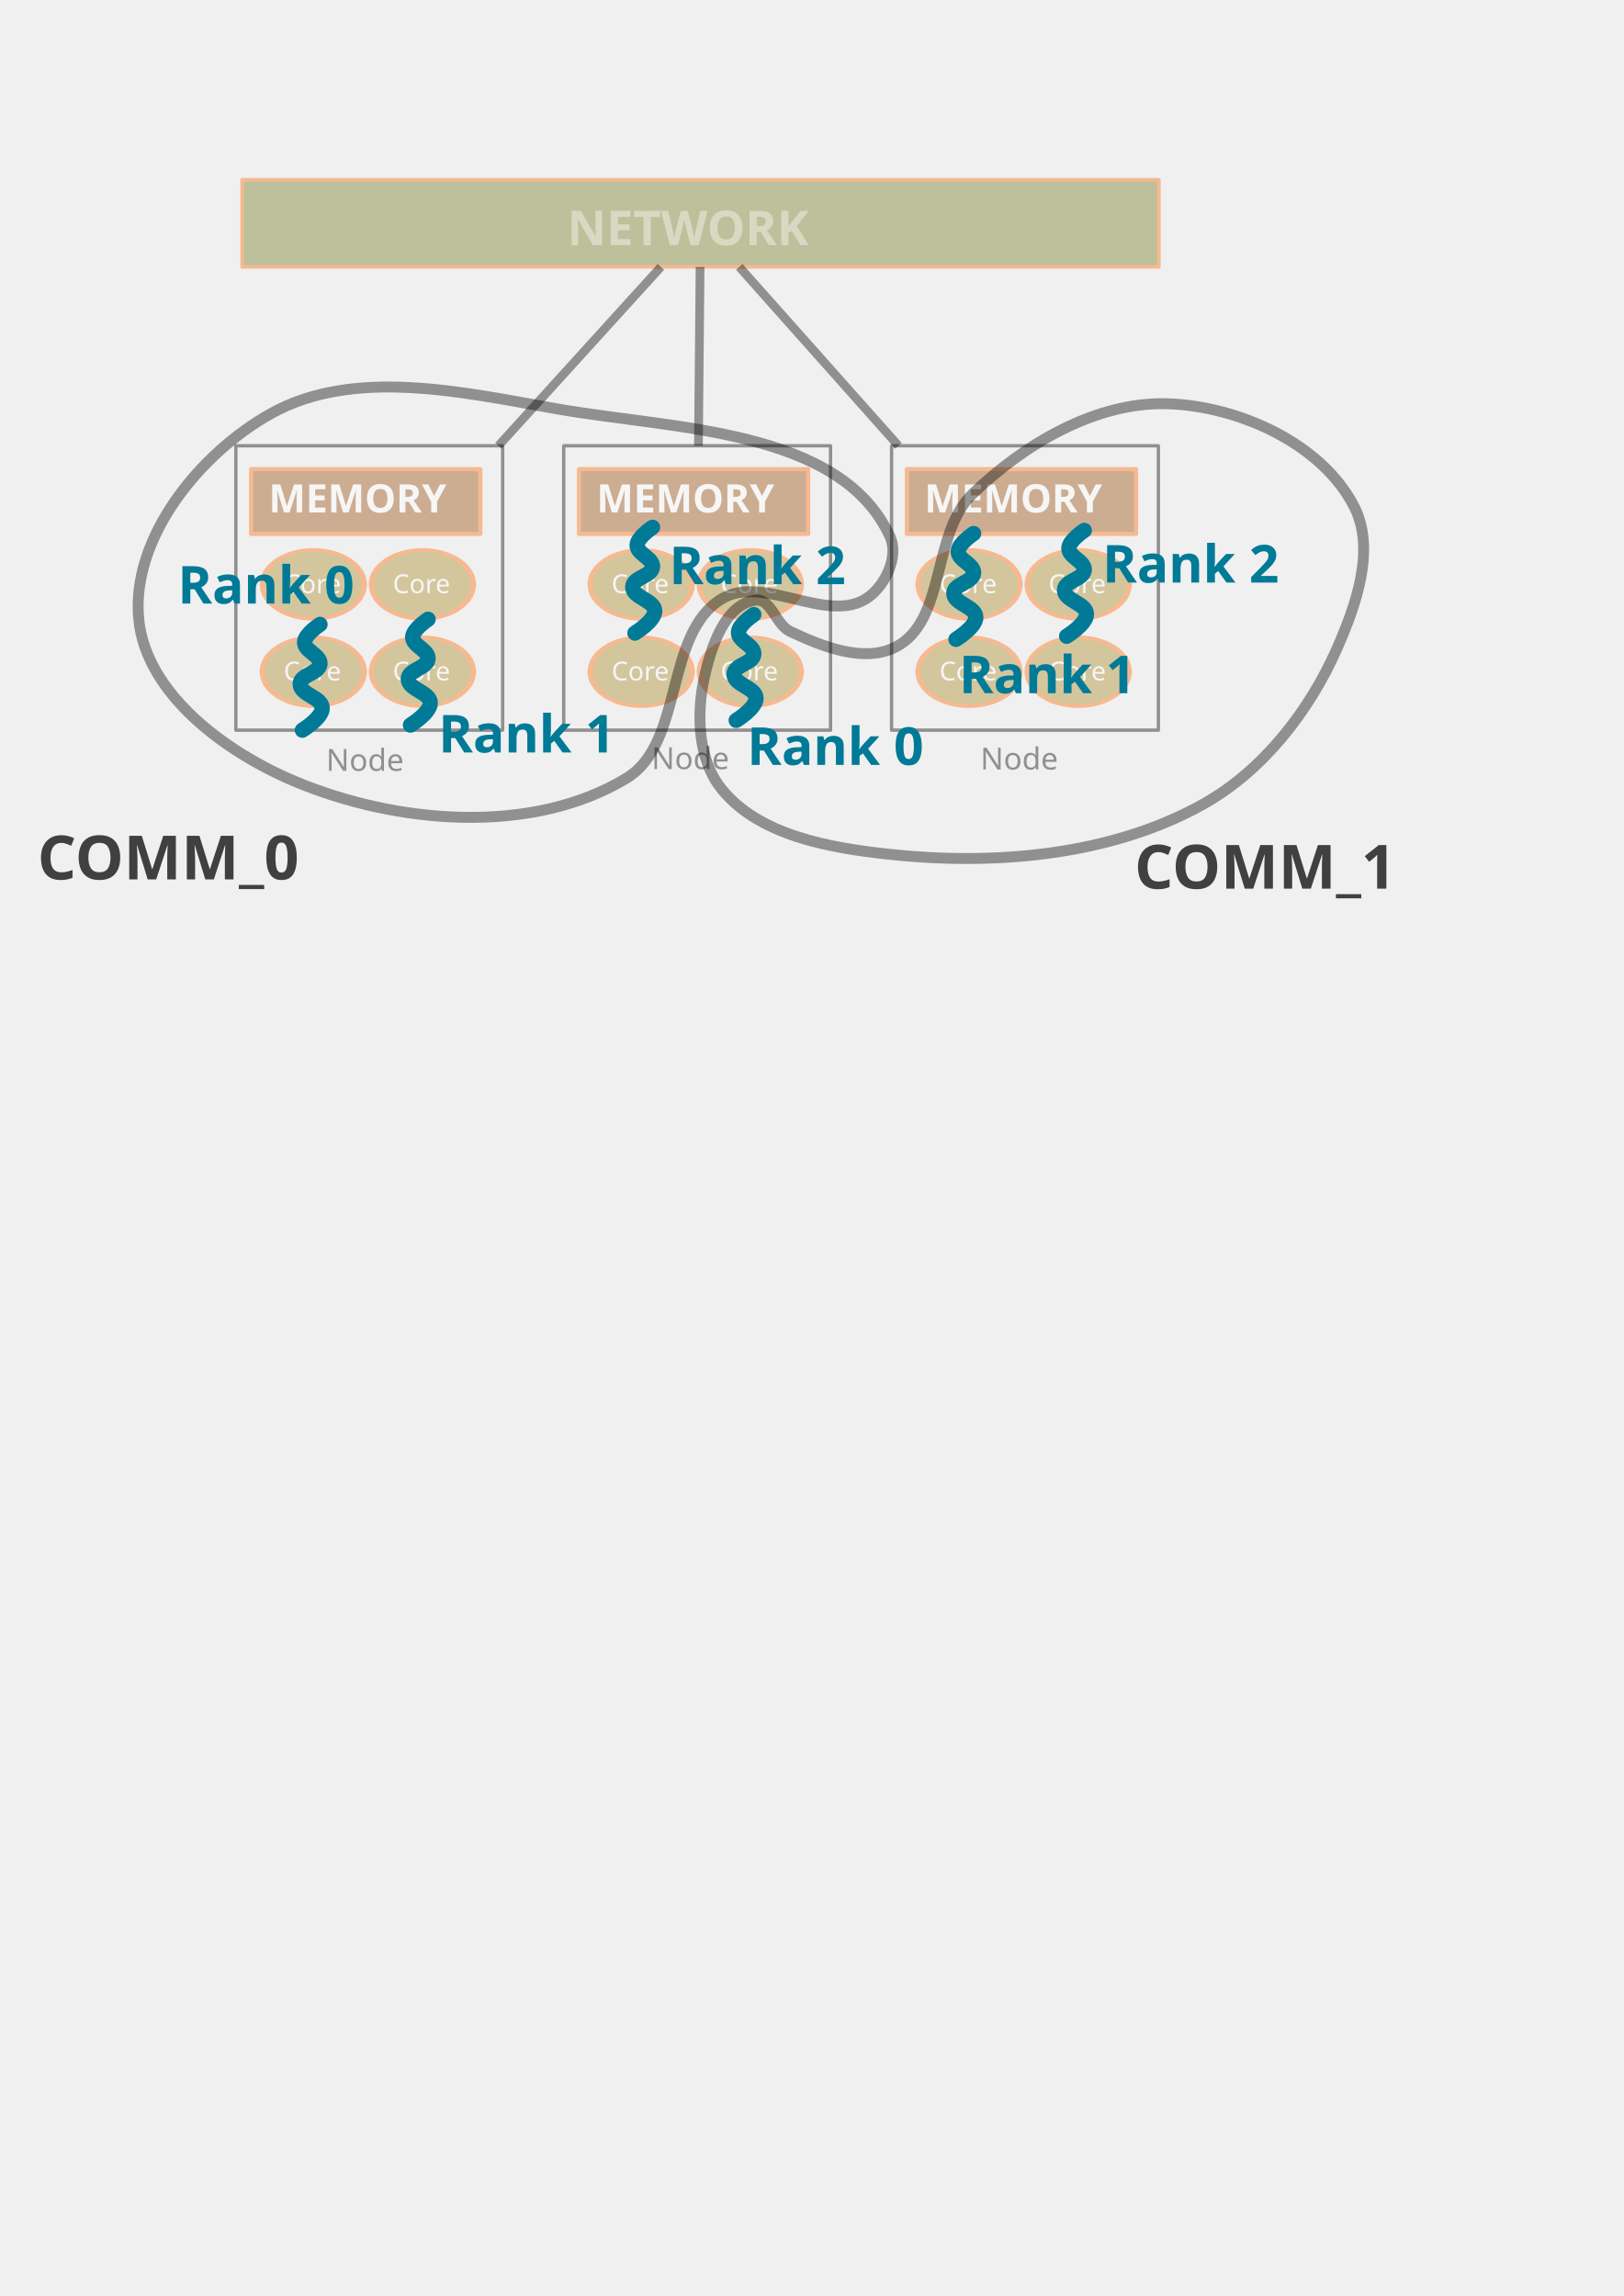
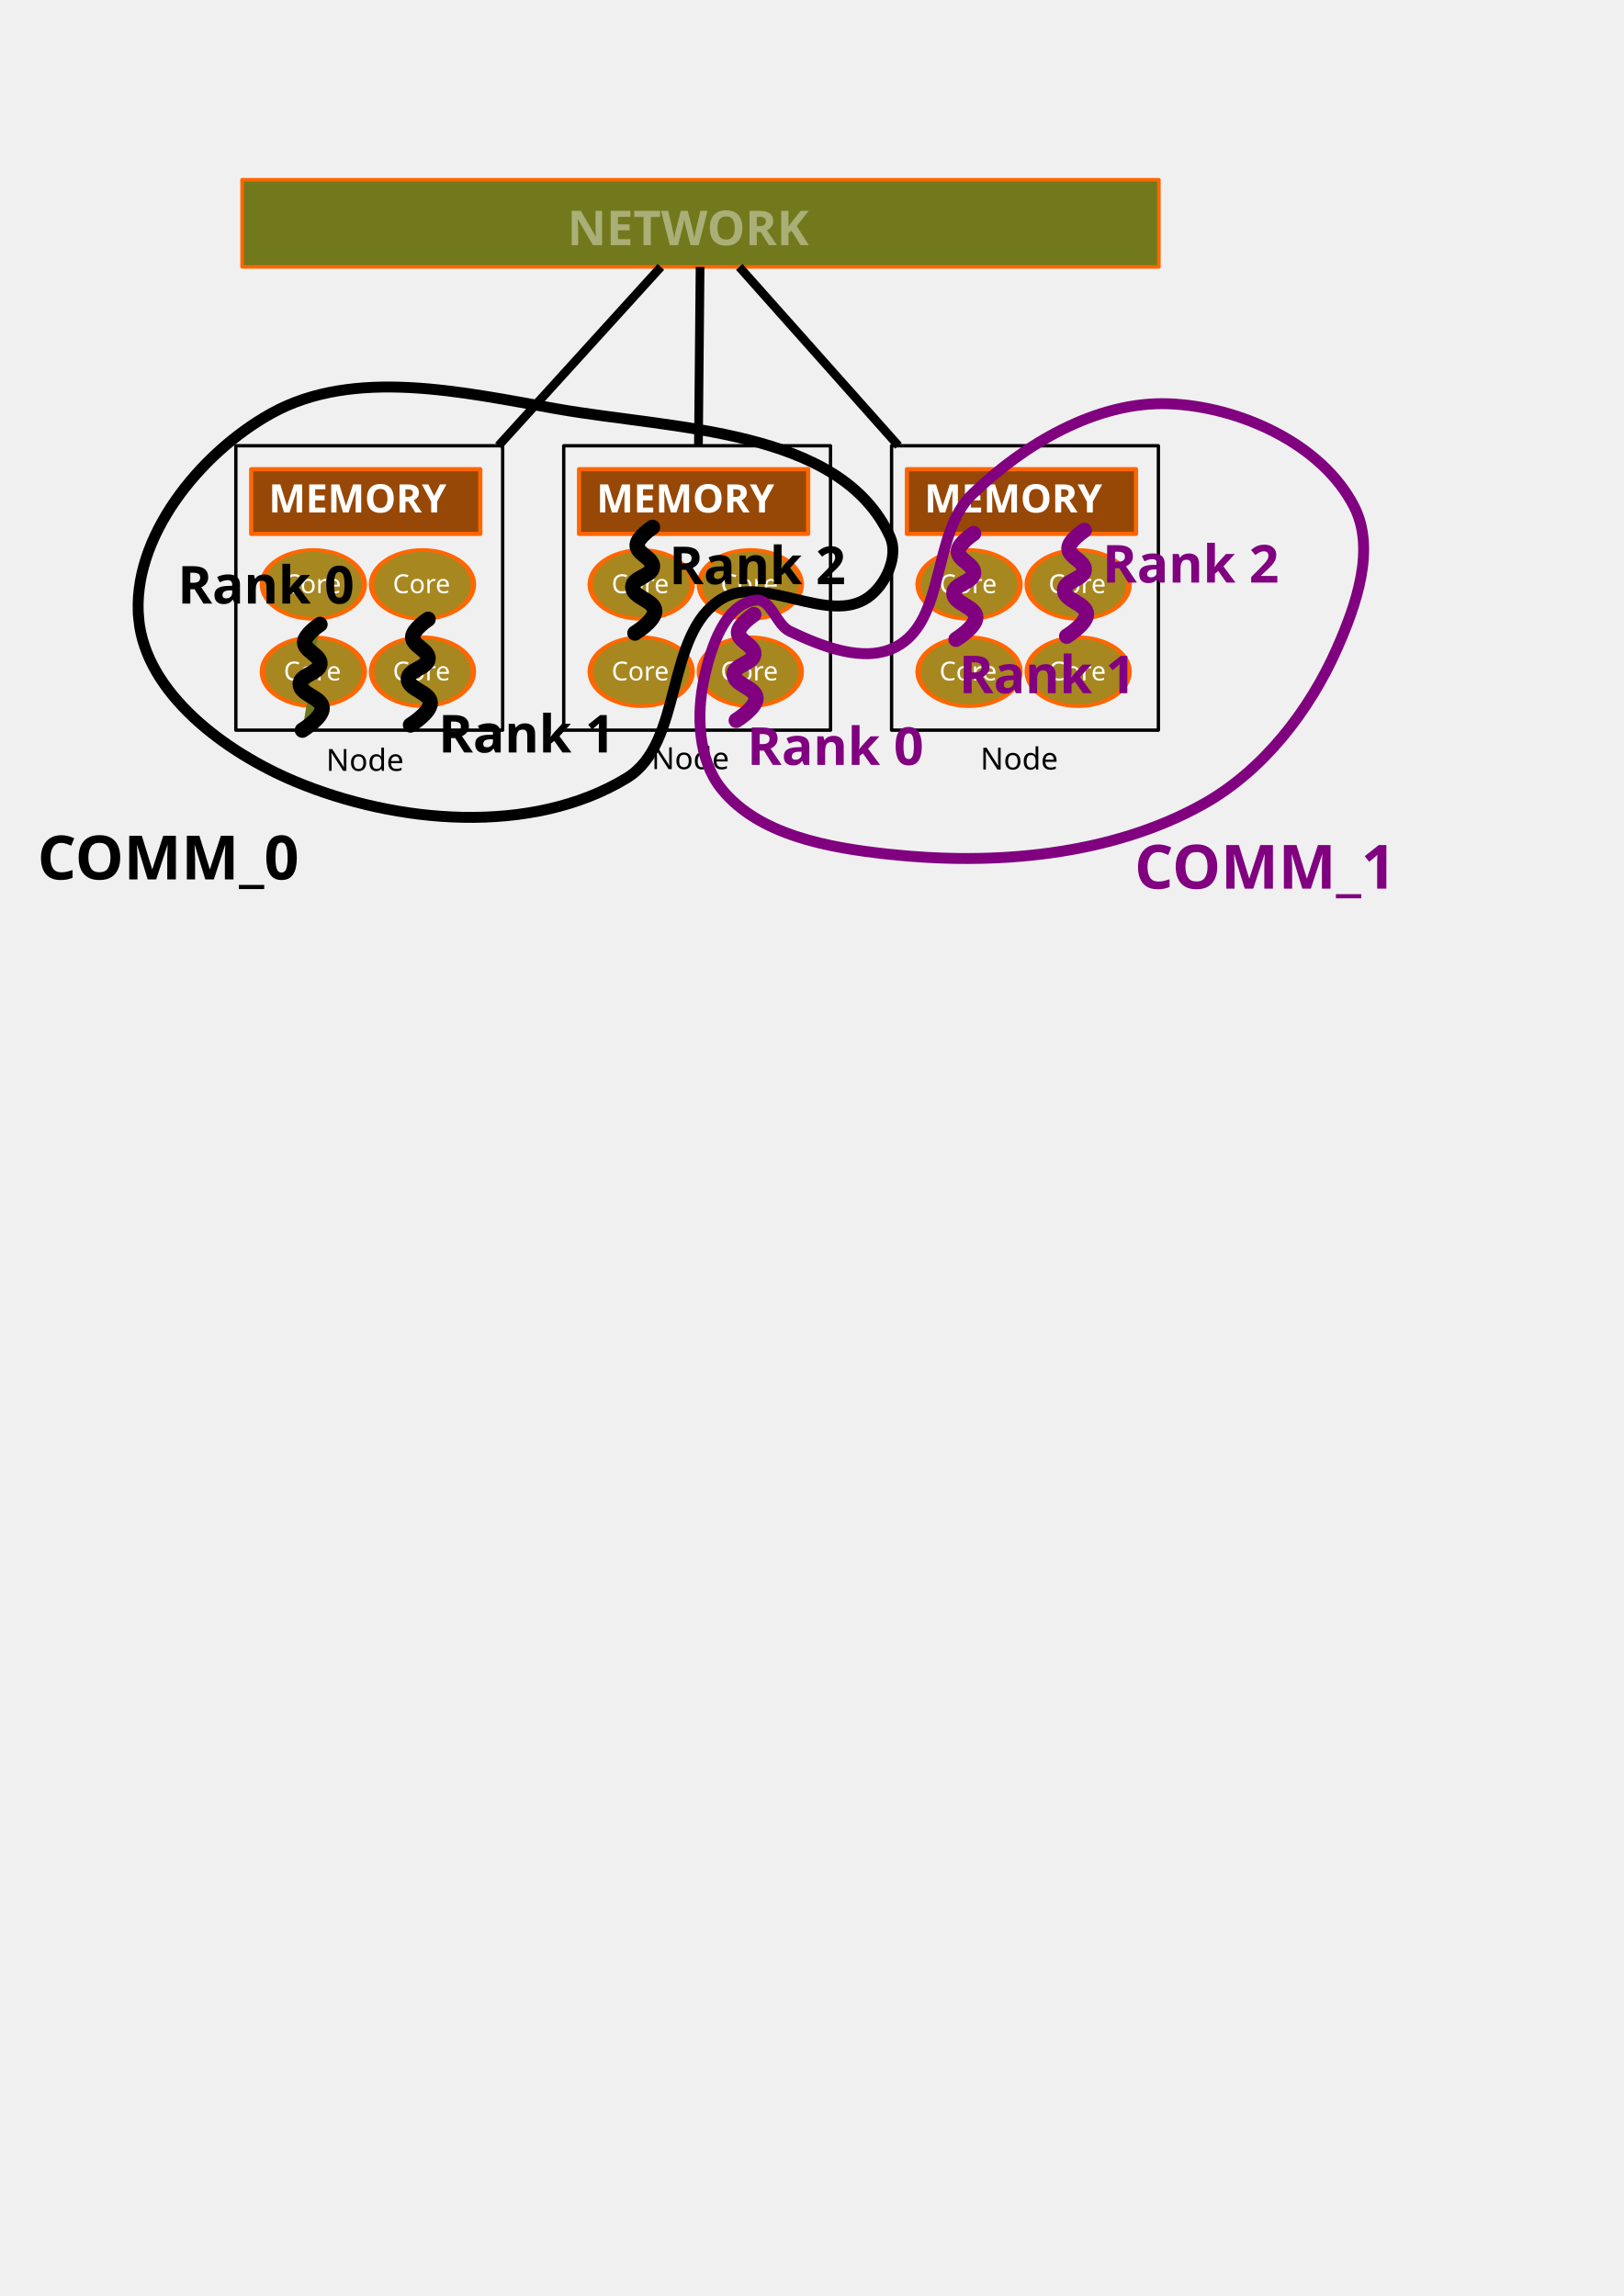
<svg xmlns="http://www.w3.org/2000/svg" width="744.094" height="1052.362" id="svg2" version="1.1">
  <defs id="defs4" />
  <g id="layer1">
-     <rect style="fill:#72791c;fill-opacity:1;fill-rule:evenodd;stroke:#ff6600;stroke-width:1.608;stroke-linecap:round;stroke-linejoin:round;stroke-miterlimit:4;stroke-opacity:1;stroke-dasharray:none;stroke-dashoffset:0;opacity:0.4" id="rect2987" width="420.165" height="39.962" x="110.928" y="82.381" />
+     <rect style="fill:#72791c;fill-opacity:1;fill-rule:evenodd;stroke:#ff6600;stroke-width:1.608;stroke-linecap:round;stroke-linejoin:round;stroke-miterlimit:4;stroke-opacity:1;stroke-dasharray:none;stroke-dashoffset:0;opacity:1" id="rect2987" width="420.165" height="39.962" x="110.928" y="82.381" />
    <text xml:space="preserve" style="font-size:22px;font-style:normal;font-weight:bold;line-height:125%;letter-spacing:0px;word-spacing:0px;fill:#ffffff;fill-opacity:1;stroke:none;font-family:Sans;-inkscape-font-specification:Sans Bold;opacity:0.4" x="260" y="112.362" id="text2989">
      <tspan id="tspan2991" x="260" y="112.362">NETWORK</tspan>
    </text>
-     <g id="g3953" transform="translate(0,-0.5050659)" style="opacity:0.4">
+     <g id="g3953" transform="translate(0,-0.5050659)" style="opacity:1">
      <rect y="215.564" x="115.1" height="29.658" width="105.013" id="rect2993" style="fill:#974806;fill-opacity:1;fill-rule:evenodd;stroke:#ff6600;stroke-width:1.912;stroke-linecap:round;stroke-linejoin:round;stroke-miterlimit:4;stroke-opacity:1;stroke-dasharray:none;stroke-dashoffset:0" />
      <text id="text2995" y="235.393" x="123.112" style="font-size:18px;font-style:normal;font-weight:bold;line-height:125%;letter-spacing:0px;word-spacing:0px;fill:#ffffff;fill-opacity:1;stroke:none;font-family:Sans;-inkscape-font-specification:Sans Bold" xml:space="preserve">
        <tspan y="235.393" x="123.112" id="tspan2997">MEMORY</tspan>
      </text>
      <g transform="translate(0,-40)" id="g3005">
        <path style="fill:#a78720;fill-opacity:1;fill-rule:evenodd;stroke:#ff6600;stroke-width:1.57;stroke-linecap:round;stroke-linejoin:round;stroke-miterlimit:4;stroke-opacity:1;stroke-dasharray:none;stroke-dashoffset:0" id="path2999" d="m 150,307.362 c 0,8.284 -6.716,15 -15,15 -8.284,0 -15,-6.716 -15,-15 0,-8.284 6.716,-15 15,-15 8.284,0 15,6.716 15,15 z" transform="matrix(1.557738,0,0,1.052662,-66.70839,-15.17619)" />
        <text xml:space="preserve" style="font-size:12px;font-style:normal;font-weight:normal;line-height:125%;letter-spacing:0px;word-spacing:0px;fill:#ffffff;fill-opacity:1;stroke:none;font-family:Sans" x="130" y="312.362" id="text3001">
          <tspan id="tspan3003" x="130" y="312.362">Core</tspan>
        </text>
      </g>
      <g transform="translate(50,-40)" id="g3005-2">
        <path style="fill:#a78720;fill-opacity:1;fill-rule:evenodd;stroke:#ff6600;stroke-width:1.57;stroke-linecap:round;stroke-linejoin:round;stroke-miterlimit:4;stroke-opacity:1;stroke-dasharray:none;stroke-dashoffset:0" id="path2999-6" d="m 150,307.362 c 0,8.284 -6.716,15 -15,15 -8.284,0 -15,-6.716 -15,-15 0,-8.284 6.716,-15 15,-15 8.284,0 15,6.716 15,15 z" transform="matrix(1.557738,0,0,1.052662,-66.70839,-15.17619)" />
        <text xml:space="preserve" style="font-size:12px;font-style:normal;font-weight:normal;line-height:125%;letter-spacing:0px;word-spacing:0px;fill:#ffffff;fill-opacity:1;stroke:none;font-family:Sans" x="130" y="312.362" id="text3001-8">
          <tspan id="tspan3003-0" x="130" y="312.362">Core</tspan>
        </text>
      </g>
      <g id="g3005-1">
        <path style="fill:#a78720;fill-opacity:1;fill-rule:evenodd;stroke:#ff6600;stroke-width:1.57;stroke-linecap:round;stroke-linejoin:round;stroke-miterlimit:4;stroke-opacity:1;stroke-dasharray:none;stroke-dashoffset:0" id="path2999-8" d="m 150,307.362 c 0,8.284 -6.716,15 -15,15 -8.284,0 -15,-6.716 -15,-15 0,-8.284 6.716,-15 15,-15 8.284,0 15,6.716 15,15 z" transform="matrix(1.557738,0,0,1.052662,-66.70839,-15.17619)" />
        <text xml:space="preserve" style="font-size:12px;font-style:normal;font-weight:normal;line-height:125%;letter-spacing:0px;word-spacing:0px;fill:#ffffff;fill-opacity:1;stroke:none;font-family:Sans" x="130" y="312.362" id="text3001-2">
          <tspan id="tspan3003-03" x="130" y="312.362">Core</tspan>
        </text>
      </g>
      <g transform="translate(50,0)" id="g3005-3">
        <path style="fill:#a78720;fill-opacity:1;fill-rule:evenodd;stroke:#ff6600;stroke-width:1.57;stroke-linecap:round;stroke-linejoin:round;stroke-miterlimit:4;stroke-opacity:1;stroke-dasharray:none;stroke-dashoffset:0" id="path2999-5" d="m 150,307.362 c 0,8.284 -6.716,15 -15,15 -8.284,0 -15,-6.716 -15,-15 0,-8.284 6.716,-15 15,-15 8.284,0 15,6.716 15,15 z" transform="matrix(1.557738,0,0,1.052662,-66.70839,-15.17619)" />
        <text xml:space="preserve" style="font-size:12px;font-style:normal;font-weight:normal;line-height:125%;letter-spacing:0px;word-spacing:0px;fill:#ffffff;fill-opacity:1;stroke:none;font-family:Sans" x="130" y="312.362" id="text3001-7">
          <tspan id="tspan3003-3" x="130" y="312.362">Core</tspan>
        </text>
      </g>
      <rect y="204.824" x="108.086" height="130.35" width="122.269" id="rect3063" style="fill:none;stroke:#000000;stroke-width:1.53;stroke-linecap:round;stroke-linejoin:round;stroke-miterlimit:4;stroke-opacity:1;stroke-dasharray:none;stroke-dashoffset:0" />
    </g>
-     <g id="g3975" transform="translate(-1.757629,0)" style="opacity:0.4">
+     <g id="g3975" transform="translate(-1.757629,0)" style="opacity:1">
      <rect y="215.059" x="267.108" height="29.658" width="105.013" id="rect2993-2" style="fill:#974806;fill-opacity:1;fill-rule:evenodd;stroke:#ff6600;stroke-width:1.912;stroke-linecap:round;stroke-linejoin:round;stroke-miterlimit:4;stroke-opacity:1;stroke-dasharray:none;stroke-dashoffset:0" />
      <text id="text2995-7" y="234.888" x="275.119" style="font-size:18px;font-style:normal;font-weight:bold;line-height:125%;letter-spacing:0px;word-spacing:0px;fill:#ffffff;fill-opacity:1;stroke:none;font-family:Sans;-inkscape-font-specification:Sans Bold" xml:space="preserve">
        <tspan y="234.888" x="275.119" id="tspan2997-1">MEMORY</tspan>
      </text>
      <g transform="translate(152.0077,-40.50508)" id="g3005-18">
        <path style="fill:#a78720;fill-opacity:1;fill-rule:evenodd;stroke:#ff6600;stroke-width:1.57;stroke-linecap:round;stroke-linejoin:round;stroke-miterlimit:4;stroke-opacity:1;stroke-dasharray:none;stroke-dashoffset:0" id="path2999-3" d="m 150,307.362 c 0,8.284 -6.716,15 -15,15 -8.284,0 -15,-6.716 -15,-15 0,-8.284 6.716,-15 15,-15 8.284,0 15,6.716 15,15 z" transform="matrix(1.557738,0,0,1.052662,-66.70839,-15.17619)" />
        <text xml:space="preserve" style="font-size:12px;font-style:normal;font-weight:normal;line-height:125%;letter-spacing:0px;word-spacing:0px;fill:#ffffff;fill-opacity:1;stroke:none;font-family:Sans" x="130" y="312.362" id="text3001-6">
          <tspan id="tspan3003-1" x="130" y="312.362">Core</tspan>
        </text>
      </g>
      <g transform="translate(202.0077,-40.50508)" id="g3005-2-3">
        <path style="fill:#a78720;fill-opacity:1;fill-rule:evenodd;stroke:#ff6600;stroke-width:1.57;stroke-linecap:round;stroke-linejoin:round;stroke-miterlimit:4;stroke-opacity:1;stroke-dasharray:none;stroke-dashoffset:0" id="path2999-6-2" d="m 150,307.362 c 0,8.284 -6.716,15 -15,15 -8.284,0 -15,-6.716 -15,-15 0,-8.284 6.716,-15 15,-15 8.284,0 15,6.716 15,15 z" transform="matrix(1.557738,0,0,1.052662,-66.70839,-15.17619)" />
        <text xml:space="preserve" style="font-size:12px;font-style:normal;font-weight:normal;line-height:125%;letter-spacing:0px;word-spacing:0px;fill:#ffffff;fill-opacity:1;stroke:none;font-family:Sans" x="130" y="312.362" id="text3001-8-0">
          <tspan id="tspan3003-0-9" x="130" y="312.362">Core</tspan>
        </text>
      </g>
      <g id="g3005-1-0" transform="translate(152.0077,-0.5050803)">
        <path style="fill:#a78720;fill-opacity:1;fill-rule:evenodd;stroke:#ff6600;stroke-width:1.57;stroke-linecap:round;stroke-linejoin:round;stroke-miterlimit:4;stroke-opacity:1;stroke-dasharray:none;stroke-dashoffset:0" id="path2999-8-0" d="m 150,307.362 c 0,8.284 -6.716,15 -15,15 -8.284,0 -15,-6.716 -15,-15 0,-8.284 6.716,-15 15,-15 8.284,0 15,6.716 15,15 z" transform="matrix(1.557738,0,0,1.052662,-66.70839,-15.17619)" />
        <text xml:space="preserve" style="font-size:12px;font-style:normal;font-weight:normal;line-height:125%;letter-spacing:0px;word-spacing:0px;fill:#ffffff;fill-opacity:1;stroke:none;font-family:Sans" x="130" y="312.362" id="text3001-2-1">
          <tspan id="tspan3003-03-2" x="130" y="312.362">Core</tspan>
        </text>
      </g>
      <g transform="translate(202.0077,-0.5050803)" id="g3005-3-5">
        <path style="fill:#a78720;fill-opacity:1;fill-rule:evenodd;stroke:#ff6600;stroke-width:1.57;stroke-linecap:round;stroke-linejoin:round;stroke-miterlimit:4;stroke-opacity:1;stroke-dasharray:none;stroke-dashoffset:0" id="path2999-5-5" d="m 150,307.362 c 0,8.284 -6.716,15 -15,15 -8.284,0 -15,-6.716 -15,-15 0,-8.284 6.716,-15 15,-15 8.284,0 15,6.716 15,15 z" transform="matrix(1.557738,0,0,1.052662,-66.70839,-15.17619)" />
        <text xml:space="preserve" style="font-size:12px;font-style:normal;font-weight:normal;line-height:125%;letter-spacing:0px;word-spacing:0px;fill:#ffffff;fill-opacity:1;stroke:none;font-family:Sans" x="130" y="312.362" id="text3001-7-4">
          <tspan id="tspan3003-3-1" x="130" y="312.362">Core</tspan>
        </text>
      </g>
      <rect y="204.319" x="260.094" height="130.35" width="122.269" id="rect3063-5" style="fill:none;stroke:#000000;stroke-width:1.53;stroke-linecap:round;stroke-linejoin:round;stroke-miterlimit:4;stroke-opacity:1;stroke-dasharray:none;stroke-dashoffset:0" />
    </g>
-     <g id="g3997" transform="translate(0,-1.010132)" style="opacity:0.4">
+     <g id="g3997" transform="translate(0,-1.010132)" style="opacity:1">
      <rect y="216.069" x="415.6" height="29.658" width="105.013" id="rect2993-6" style="fill:#974806;fill-opacity:1;fill-rule:evenodd;stroke:#ff6600;stroke-width:1.912;stroke-linecap:round;stroke-linejoin:round;stroke-miterlimit:4;stroke-opacity:1;stroke-dasharray:none;stroke-dashoffset:0" />
      <text id="text2995-3" y="235.898" x="423.612" style="font-size:18px;font-style:normal;font-weight:bold;line-height:125%;letter-spacing:0px;word-spacing:0px;fill:#ffffff;fill-opacity:1;stroke:none;font-family:Sans;-inkscape-font-specification:Sans Bold" xml:space="preserve">
        <tspan y="235.898" x="423.612" id="tspan2997-4">MEMORY</tspan>
      </text>
      <g transform="translate(300.5001,-39.49493)" id="g3005-8">
        <path style="fill:#a78720;fill-opacity:1;fill-rule:evenodd;stroke:#ff6600;stroke-width:1.57;stroke-linecap:round;stroke-linejoin:round;stroke-miterlimit:4;stroke-opacity:1;stroke-dasharray:none;stroke-dashoffset:0" id="path2999-59" d="m 150,307.362 c 0,8.284 -6.716,15 -15,15 -8.284,0 -15,-6.716 -15,-15 0,-8.284 6.716,-15 15,-15 8.284,0 15,6.716 15,15 z" transform="matrix(1.557738,0,0,1.052662,-66.70839,-15.17619)" />
        <text xml:space="preserve" style="font-size:12px;font-style:normal;font-weight:normal;line-height:125%;letter-spacing:0px;word-spacing:0px;fill:#ffffff;fill-opacity:1;stroke:none;font-family:Sans" x="130" y="312.362" id="text3001-4">
          <tspan id="tspan3003-2" x="130" y="312.362">Core</tspan>
        </text>
      </g>
      <g transform="translate(350.5001,-39.49493)" id="g3005-2-7">
        <path style="fill:#a78720;fill-opacity:1;fill-rule:evenodd;stroke:#ff6600;stroke-width:1.57;stroke-linecap:round;stroke-linejoin:round;stroke-miterlimit:4;stroke-opacity:1;stroke-dasharray:none;stroke-dashoffset:0" id="path2999-6-7" d="m 150,307.362 c 0,8.284 -6.716,15 -15,15 -8.284,0 -15,-6.716 -15,-15 0,-8.284 6.716,-15 15,-15 8.284,0 15,6.716 15,15 z" transform="matrix(1.557738,0,0,1.052662,-66.70839,-15.17619)" />
        <text xml:space="preserve" style="font-size:12px;font-style:normal;font-weight:normal;line-height:125%;letter-spacing:0px;word-spacing:0px;fill:#ffffff;fill-opacity:1;stroke:none;font-family:Sans" x="130" y="312.362" id="text3001-8-4">
          <tspan id="tspan3003-0-6" x="130" y="312.362">Core</tspan>
        </text>
      </g>
      <g id="g3005-1-8" transform="translate(300.5001,0.5050749)">
        <path style="fill:#a78720;fill-opacity:1;fill-rule:evenodd;stroke:#ff6600;stroke-width:1.57;stroke-linecap:round;stroke-linejoin:round;stroke-miterlimit:4;stroke-opacity:1;stroke-dasharray:none;stroke-dashoffset:0" id="path2999-8-5" d="m 150,307.362 c 0,8.284 -6.716,15 -15,15 -8.284,0 -15,-6.716 -15,-15 0,-8.284 6.716,-15 15,-15 8.284,0 15,6.716 15,15 z" transform="matrix(1.557738,0,0,1.052662,-66.70839,-15.17619)" />
        <text xml:space="preserve" style="font-size:12px;font-style:normal;font-weight:normal;line-height:125%;letter-spacing:0px;word-spacing:0px;fill:#ffffff;fill-opacity:1;stroke:none;font-family:Sans" x="130" y="312.362" id="text3001-2-4">
          <tspan id="tspan3003-03-3" x="130" y="312.362">Core</tspan>
        </text>
      </g>
      <g transform="translate(350.5001,0.5050749)" id="g3005-3-3">
        <path style="fill:#a78720;fill-opacity:1;fill-rule:evenodd;stroke:#ff6600;stroke-width:1.57;stroke-linecap:round;stroke-linejoin:round;stroke-miterlimit:4;stroke-opacity:1;stroke-dasharray:none;stroke-dashoffset:0" id="path2999-5-8" d="m 150,307.362 c 0,8.284 -6.716,15 -15,15 -8.284,0 -15,-6.716 -15,-15 0,-8.284 6.716,-15 15,-15 8.284,0 15,6.716 15,15 z" transform="matrix(1.557738,0,0,1.052662,-66.70839,-15.17619)" />
        <text xml:space="preserve" style="font-size:12px;font-style:normal;font-weight:normal;line-height:125%;letter-spacing:0px;word-spacing:0px;fill:#ffffff;fill-opacity:1;stroke:none;font-family:Sans" x="130" y="312.362" id="text3001-7-6">
          <tspan id="tspan3003-3-5" x="130" y="312.362">Core</tspan>
        </text>
      </g>
      <rect y="205.329" x="408.586" height="130.35" width="122.269" id="rect3063-0" style="fill:none;stroke:#000000;stroke-width:1.53;stroke-linecap:round;stroke-linejoin:round;stroke-miterlimit:4;stroke-opacity:1;stroke-dasharray:none;stroke-dashoffset:0" />
    </g>
-     <path style="fill:none;stroke:#000000;stroke-width:4;stroke-linecap:butt;stroke-linejoin:miter;stroke-miterlimit:4;stroke-opacity:1;stroke-dasharray:none;opacity:0.4" d="m 228.413,204.319 74.451,-81.976" id="path4019" />
-     <path style="fill:none;stroke:#000000;stroke-width:4;stroke-linecap:butt;stroke-linejoin:miter;stroke-miterlimit:4;stroke-opacity:1;stroke-dasharray:none;opacity:0.4" d="m 320.071,204.319 0.755,-81.976" id="path4021" />
-     <path style="fill:#974806;stroke:#000000;stroke-width:4;stroke-linecap:butt;stroke-linejoin:miter;stroke-miterlimit:4;stroke-opacity:1;stroke-dasharray:none;opacity:0.4" d="M 411.729,204.319 338.789,122.343" id="path4023" />
-     <text xml:space="preserve" style="font-size:14px;font-style:normal;font-weight:normal;line-height:125%;letter-spacing:0px;word-spacing:0px;fill:#000000;fill-opacity:1;stroke:none;font-family:Sans;opacity:0.4" x="149.442" y="353.316" id="text4025">
+     <path style="opacity:1;fill:none;stroke:#000000;stroke-width:4;stroke-linecap:butt;stroke-linejoin:miter;stroke-miterlimit:4;stroke-opacity:1;stroke-dasharray:none" d="m 228.413,204.319 74.451,-81.976" id="path4019" />
+     <path style="opacity:1;fill:none;stroke:#000000;stroke-width:4;stroke-linecap:butt;stroke-linejoin:miter;stroke-miterlimit:4;stroke-opacity:1;stroke-dasharray:none" d="m 320.071,204.319 0.755,-81.976" id="path4021" />
+     <path style="opacity:1;fill:#974806;stroke:#000000;stroke-width:4;stroke-linecap:butt;stroke-linejoin:miter;stroke-miterlimit:4;stroke-opacity:1;stroke-dasharray:none" d="M 411.729,204.319 338.789,122.343" id="path4023" />
+     <text xml:space="preserve" style="font-size:14px;font-style:normal;font-weight:normal;line-height:125%;letter-spacing:0px;word-spacing:0px;fill:#000000;fill-opacity:1;stroke:none;font-family:Sans;opacity:1" x="149.442" y="353.316" id="text4025">
      <tspan id="tspan4027" x="149.442" y="353.316">Node</tspan>
    </text>
-     <text xml:space="preserve" style="font-size:14px;font-style:normal;font-weight:normal;line-height:125%;letter-spacing:0px;word-spacing:0px;fill:#000000;fill-opacity:1;stroke:none;font-family:Sans;opacity:0.4" x="298.567" y="352.536" id="text4025-5">
+     <text xml:space="preserve" style="font-size:14px;font-style:normal;font-weight:normal;line-height:125%;letter-spacing:0px;word-spacing:0px;fill:#000000;fill-opacity:1;stroke:none;font-family:Sans;opacity:1" x="298.567" y="352.536" id="text4025-5">
      <tspan id="tspan4027-7" x="298.567" y="352.536">Node</tspan>
    </text>
-     <text xml:space="preserve" style="font-size:14px;font-style:normal;font-weight:normal;line-height:125%;letter-spacing:0px;word-spacing:0px;fill:#000000;fill-opacity:1;stroke:none;font-family:Sans;opacity:0.4" x="449.283" y="352.698" id="text4025-2">
+     <text xml:space="preserve" style="font-size:14px;font-style:normal;font-weight:normal;line-height:125%;letter-spacing:0px;word-spacing:0px;fill:#000000;fill-opacity:1;stroke:none;font-family:Sans;opacity:1" x="449.283" y="352.698" id="text4025-2">
      <tspan id="tspan4027-8" x="449.283" y="352.698">Node</tspan>
    </text>
-     <path style="fill:none;stroke:#007a96;stroke-width:7;stroke-linecap:round;stroke-linejoin:round;stroke-miterlimit:4;stroke-opacity:1;stroke-dasharray:none" d="m 146.645,286.181 c 0,0 -6.878,4.507 -7.071,8.081 -0.222,4.104 7.43,6.007 7.071,10.102 -0.374,4.269 -8.989,4.807 -9.091,9.091 -0.119,5.004 10.089,6.106 10.102,11.112 0.011,4.53 -9.091,10.102 -9.091,10.102" id="path4097" />
-     <path style="fill:none;stroke:#007a96;stroke-width:7;stroke-linecap:round;stroke-linejoin:round;stroke-miterlimit:4;stroke-opacity:1;stroke-dasharray:none" d="m 196.184,283.833 c 0,0 -6.878,4.507 -7.071,8.081 -0.222,4.104 7.43,6.007 7.071,10.102 -0.374,4.269 -8.989,4.807 -9.091,9.091 -0.119,5.004 10.089,6.106 10.102,11.112 0.011,4.53 -9.091,10.102 -9.091,10.102" id="path4097-9" />
-     <path style="fill:none;stroke:#007a96;stroke-width:7;stroke-linecap:round;stroke-linejoin:round;stroke-miterlimit:4;stroke-opacity:1;stroke-dasharray:none" d="m 299.041,241.69 c 0,0 -6.878,4.507 -7.071,8.081 -0.222,4.104 7.43,6.007 7.071,10.102 -0.374,4.269 -8.989,4.807 -9.091,9.091 -0.119,5.004 10.089,6.106 10.102,11.112 0.011,4.53 -9.091,10.102 -9.091,10.102" id="path4097-7" />
-     <path style="fill:none;stroke:#007a96;stroke-width:7;stroke-linecap:round;stroke-linejoin:round;stroke-miterlimit:4;stroke-opacity:1;stroke-dasharray:none" d="m 345.47,281.69 c 0,0 -6.878,4.507 -7.071,8.081 -0.222,4.104 7.43,6.007 7.071,10.102 -0.374,4.269 -8.989,4.807 -9.091,9.091 -0.119,5.004 10.089,6.106 10.102,11.112 0.011,4.53 -9.091,10.102 -9.091,10.102" id="path4097-6" />
-     <path style="fill:none;stroke:#007a96;stroke-width:7;stroke-linecap:round;stroke-linejoin:round;stroke-miterlimit:4;stroke-opacity:1;stroke-dasharray:none" d="m 446.184,244.547 c 0,0 -6.878,4.507 -7.071,8.081 -0.222,4.104 7.43,6.007 7.071,10.102 -0.374,4.269 -8.989,4.807 -9.091,9.091 -0.119,5.004 10.089,6.106 10.102,11.112 0.011,4.53 -9.091,10.102 -9.091,10.102" id="path4097-5" />
-     <path style="fill:none;stroke:#007a96;stroke-width:7;stroke-linecap:round;stroke-linejoin:round;stroke-miterlimit:4;stroke-opacity:1;stroke-dasharray:none" d="m 496.898,243.119 c 0,0 -6.878,4.507 -7.071,8.081 -0.222,4.104 7.43,6.007 7.071,10.102 -0.374,4.269 -8.989,4.807 -9.091,9.091 -0.119,5.004 10.089,6.106 10.102,11.112 0.011,4.53 -9.091,10.102 -9.091,10.102" id="path4097-91" />
-     <text xml:space="preserve" style="font-size:24px;font-style:normal;font-weight:bold;line-height:125%;letter-spacing:0px;word-spacing:0px;fill:#007a96;fill-opacity:1;stroke:none;font-family:Sans;-inkscape-font-specification:Sans Bold" x="81.429" y="276.648" id="text3172">
+     <path style="fill:#72791c;stroke:#000000;stroke-width:7;stroke-linecap:round;stroke-linejoin:round;stroke-miterlimit:4;stroke-opacity:1;stroke-dasharray:none;opacity:1" d="m 146.645,286.181 c 0,0 -6.878,4.507 -7.071,8.081 -0.222,4.104 7.43,6.007 7.071,10.102 -0.374,4.269 -8.989,4.807 -9.091,9.091 -0.119,5.004 10.089,6.106 10.102,11.112 0.011,4.53 -9.091,10.102 -9.091,10.102" id="path4097" />
+     <path style="fill:none;stroke:#000000;stroke-width:7;stroke-linecap:round;stroke-linejoin:round;stroke-miterlimit:4;stroke-opacity:1;stroke-dasharray:none;opacity:1" d="m 196.184,283.833 c 0,0 -6.878,4.507 -7.071,8.081 -0.222,4.104 7.43,6.007 7.071,10.102 -0.374,4.269 -8.989,4.807 -9.091,9.091 -0.119,5.004 10.089,6.106 10.102,11.112 0.011,4.53 -9.091,10.102 -9.091,10.102" id="path4097-9" />
+     <path style="fill:none;stroke:#000000;stroke-width:7;stroke-linecap:round;stroke-linejoin:round;stroke-miterlimit:4;stroke-opacity:1;stroke-dasharray:none;opacity:1" d="m 299.041,241.69 c 0,0 -6.878,4.507 -7.071,8.081 -0.222,4.104 7.43,6.007 7.071,10.102 -0.374,4.269 -8.989,4.807 -9.091,9.091 -0.119,5.004 10.089,6.106 10.102,11.112 0.011,4.53 -9.091,10.102 -9.091,10.102" id="path4097-7" />
+     <path style="fill:none;stroke:#800080;stroke-width:7;stroke-linecap:round;stroke-linejoin:round;stroke-miterlimit:4;stroke-opacity:1;stroke-dasharray:none;opacity:1" d="m 345.47,281.69 c 0,0 -6.878,4.507 -7.071,8.081 -0.222,4.104 7.43,6.007 7.071,10.102 -0.374,4.269 -8.989,4.807 -9.091,9.091 -0.119,5.004 10.089,6.106 10.102,11.112 0.011,4.53 -9.091,10.102 -9.091,10.102" id="path4097-6" />
+     <path style="fill:none;stroke:#800080;stroke-width:7;stroke-linecap:round;stroke-linejoin:round;stroke-miterlimit:4;stroke-opacity:1;stroke-dasharray:none;opacity:1" d="m 446.184,244.547 c 0,0 -6.878,4.507 -7.071,8.081 -0.222,4.104 7.43,6.007 7.071,10.102 -0.374,4.269 -8.989,4.807 -9.091,9.091 -0.119,5.004 10.089,6.106 10.102,11.112 0.011,4.53 -9.091,10.102 -9.091,10.102" id="path4097-5" />
+     <path style="fill:none;stroke:#800080;stroke-width:7;stroke-linecap:round;stroke-linejoin:round;stroke-miterlimit:4;stroke-opacity:1;stroke-dasharray:none;opacity:1" d="m 496.898,243.119 c 0,0 -6.878,4.507 -7.071,8.081 -0.222,4.104 7.43,6.007 7.071,10.102 -0.374,4.269 -8.989,4.807 -9.091,9.091 -0.119,5.004 10.089,6.106 10.102,11.112 0.011,4.53 -9.091,10.102 -9.091,10.102" id="path4097-91" />
+     <text xml:space="preserve" style="font-size:24px;font-style:normal;font-weight:bold;line-height:125%;letter-spacing:0px;word-spacing:0px;fill:#000000;fill-opacity:1;stroke:none;font-family:Sans;-inkscape-font-specification:Sans Bold" x="81.429" y="276.648" id="text3172">
      <tspan id="tspan3174" x="81.429" y="276.648">Rank 0</tspan>
    </text>
-     <text xml:space="preserve" style="font-size:24px;font-style:normal;font-weight:bold;line-height:125%;letter-spacing:0px;word-spacing:0px;fill:#007a96;fill-opacity:1;stroke:none;font-family:Sans;-inkscape-font-specification:Sans Bold" x="200.918" y="344.881" id="text3172-3">
+     <text xml:space="preserve" style="font-size:24px;font-style:normal;font-weight:bold;line-height:125%;letter-spacing:0px;word-spacing:0px;fill:#000000;fill-opacity:1;stroke:none;font-family:Sans;-inkscape-font-specification:Sans Bold" x="200.918" y="344.881" id="text3172-3">
      <tspan id="tspan3174-1" x="200.918" y="344.881">Rank 1</tspan>
    </text>
-     <text xml:space="preserve" style="font-size:24px;font-style:normal;font-weight:bold;line-height:125%;letter-spacing:0px;word-spacing:0px;fill:#007a96;fill-opacity:1;stroke:none;font-family:Sans;-inkscape-font-specification:Sans Bold" x="306.632" y="267.738" id="text3172-9">
+     <text xml:space="preserve" style="font-size:24px;font-style:normal;font-weight:bold;line-height:125%;letter-spacing:0px;word-spacing:0px;fill:#000000;fill-opacity:1;stroke:none;font-family:Sans;-inkscape-font-specification:Sans Bold" x="306.632" y="267.738" id="text3172-9">
      <tspan id="tspan3174-6" x="306.632" y="267.738">Rank 2</tspan>
    </text>
-     <text xml:space="preserve" style="font-size:24px;font-style:normal;font-weight:bold;line-height:125%;letter-spacing:0px;word-spacing:0px;fill:#007a96;fill-opacity:1;stroke:none;font-family:Sans;-inkscape-font-specification:Sans Bold" x="342.346" y="350.595" id="text3172-2">
+     <text xml:space="preserve" style="font-size:24px;font-style:normal;font-weight:bold;line-height:125%;letter-spacing:0px;word-spacing:0px;fill:#800080;fill-opacity:1;stroke:none;font-family:Sans;-inkscape-font-specification:Sans Bold" x="342.346" y="350.595" id="text3172-2">
      <tspan id="tspan3174-3" x="342.346" y="350.595">Rank 0</tspan>
    </text>
-     <text xml:space="preserve" style="font-size:24px;font-style:normal;font-weight:bold;line-height:125%;letter-spacing:0px;word-spacing:0px;fill:#007a96;fill-opacity:1;stroke:none;font-family:Sans;-inkscape-font-specification:Sans Bold" x="439.489" y="317.738" id="text3172-2-4">
+     <text xml:space="preserve" style="font-size:24px;font-style:normal;font-weight:bold;line-height:125%;letter-spacing:0px;word-spacing:0px;fill:#800080;fill-opacity:1;stroke:none;font-family:Sans;-inkscape-font-specification:Sans Bold" x="439.489" y="317.738" id="text3172-2-4">
      <tspan id="tspan3174-3-3" x="439.489" y="317.738">Rank 1</tspan>
    </text>
-     <text xml:space="preserve" style="font-size:24px;font-style:normal;font-weight:bold;line-height:125%;letter-spacing:0px;word-spacing:0px;fill:#007a96;fill-opacity:1;stroke:none;font-family:Sans;-inkscape-font-specification:Sans Bold" x="505.203" y="267.024" id="text3172-2-3">
+     <text xml:space="preserve" style="font-size:24px;font-style:normal;font-weight:bold;line-height:125%;letter-spacing:0px;word-spacing:0px;fill:#800080;fill-opacity:1;stroke:none;font-family:Sans;-inkscape-font-specification:Sans Bold" x="505.203" y="267.024" id="text3172-2-3">
      <tspan id="tspan3174-3-6" x="505.203" y="267.024">Rank 2</tspan>
    </text>
-     <text xml:space="preserve" style="font-size:28px;font-style:normal;font-weight:bold;line-height:125%;letter-spacing:0px;word-spacing:0px;fill:#404040;fill-opacity:1;stroke:none;font-family:Sans;-inkscape-font-specification:Sans Bold" x="17.143" y="403.076" id="text4053">
+     <text xml:space="preserve" style="font-size:28px;font-style:normal;font-weight:bold;line-height:125%;letter-spacing:0px;word-spacing:0px;fill:#000000;fill-opacity:1;stroke:none;font-family:Sans;-inkscape-font-specification:Sans Bold" x="17.143" y="403.076" id="text4053">
      <tspan id="tspan4055" x="17.143" y="403.076">COMM_0</tspan>
    </text>
-     <path style="opacity:0.4;fill:none;stroke:#000000;stroke-width:5;stroke-linecap:butt;stroke-linejoin:miter;stroke-miterlimit:4;stroke-opacity:1;stroke-dasharray:none" d="m 63.571,283.791 c 3.322,34.191 39.759,60.978 71.429,74.286 46.756,19.647 108.807,24.918 152.143,-1.429 26.484,-16.101 17.097,-66.025 43.571,-82.143 19.118,-11.639 48.906,12.261 67.143,-0.714 8.039,-5.72 14.114,-18.89 10,-27.857 C 385.105,196.339 308.734,196.85 255,187.362 c -42.913,-7.577 -92.63,-19.037 -130.714,2.143 -32.669,18.168 -64.329,57.08 -60.714,94.286 z" id="path4095" />
-     <path style="opacity:0.4;fill:none;stroke:#000000;stroke-width:5;stroke-linecap:butt;stroke-linejoin:miter;stroke-miterlimit:4;stroke-opacity:1;stroke-dasharray:none" d="m 445.571,226.505 c -18.742,18.147 -11.867,57.94 -35,70 -14.511,7.565 -33.779,-0.144 -48.571,-7.143 -6.399,-3.028 -8.69,-15.167 -15.714,-14.286 -14.153,1.776 -20.531,21.778 -23.571,35.714 -3.647,16.713 -2.836,37.362 7.857,50.714 17.107,21.363 49.221,27.037 76.429,30 48.409,5.271 101.759,0.864 144.286,-22.857 27.425,-15.298 48.759,-42.694 61.429,-71.429 8.805,-19.969 17.781,-45.562 7.857,-65 -14.733,-28.856 -52.623,-45.928 -85,-47.143 -33.003,-1.238 -66.274,18.455 -90,41.429 z" id="path4098" />
-     <text xml:space="preserve" style="font-size:28px;font-style:normal;font-weight:bold;line-height:125%;letter-spacing:0px;word-spacing:0px;fill:#404040;fill-opacity:1;stroke:none;font-family:Sans;-inkscape-font-specification:Sans Bold" x="519.888" y="407.308" id="text4053-1">
+     <path style="opacity:1;fill:none;stroke:#000000;stroke-width:5;stroke-linecap:butt;stroke-linejoin:miter;stroke-miterlimit:4;stroke-opacity:1;stroke-dasharray:none" d="m 63.571,283.791 c 3.322,34.191 39.759,60.978 71.429,74.286 46.756,19.647 108.807,24.918 152.143,-1.429 26.484,-16.101 17.097,-66.025 43.571,-82.143 19.118,-11.639 48.906,12.261 67.143,-0.714 8.039,-5.72 14.114,-18.89 10,-27.857 C 385.105,196.339 308.734,196.85 255,187.362 c -42.913,-7.577 -92.63,-19.037 -130.714,2.143 -32.669,18.168 -64.329,57.08 -60.714,94.286 z" id="path4095" />
+     <path style="opacity:1;fill:none;stroke:#800080;stroke-width:5;stroke-linecap:butt;stroke-linejoin:miter;stroke-miterlimit:4;stroke-opacity:1;stroke-dasharray:none" d="m 445.571,226.505 c -18.742,18.147 -11.867,57.94 -35,70 -14.511,7.565 -33.779,-0.144 -48.571,-7.143 -6.399,-3.028 -8.69,-15.167 -15.714,-14.286 -14.153,1.776 -20.531,21.778 -23.571,35.714 -3.647,16.713 -2.836,37.362 7.857,50.714 17.107,21.363 49.221,27.037 76.429,30 48.409,5.271 101.759,0.864 144.286,-22.857 27.425,-15.298 48.759,-42.694 61.429,-71.429 8.805,-19.969 17.781,-45.562 7.857,-65 -14.733,-28.856 -52.623,-45.928 -85,-47.143 -33.003,-1.238 -66.274,18.455 -90,41.429 z" id="path4098" />
+     <text xml:space="preserve" style="font-size:28px;font-style:normal;font-weight:bold;line-height:125%;letter-spacing:0px;word-spacing:0px;fill:#800080;fill-opacity:1;stroke:none;font-family:Sans;-inkscape-font-specification:Sans Bold" x="519.888" y="407.308" id="text4053-1">
      <tspan id="tspan4055-2" x="519.888" y="407.308">COMM_1</tspan>
    </text>
  </g>
</svg>
